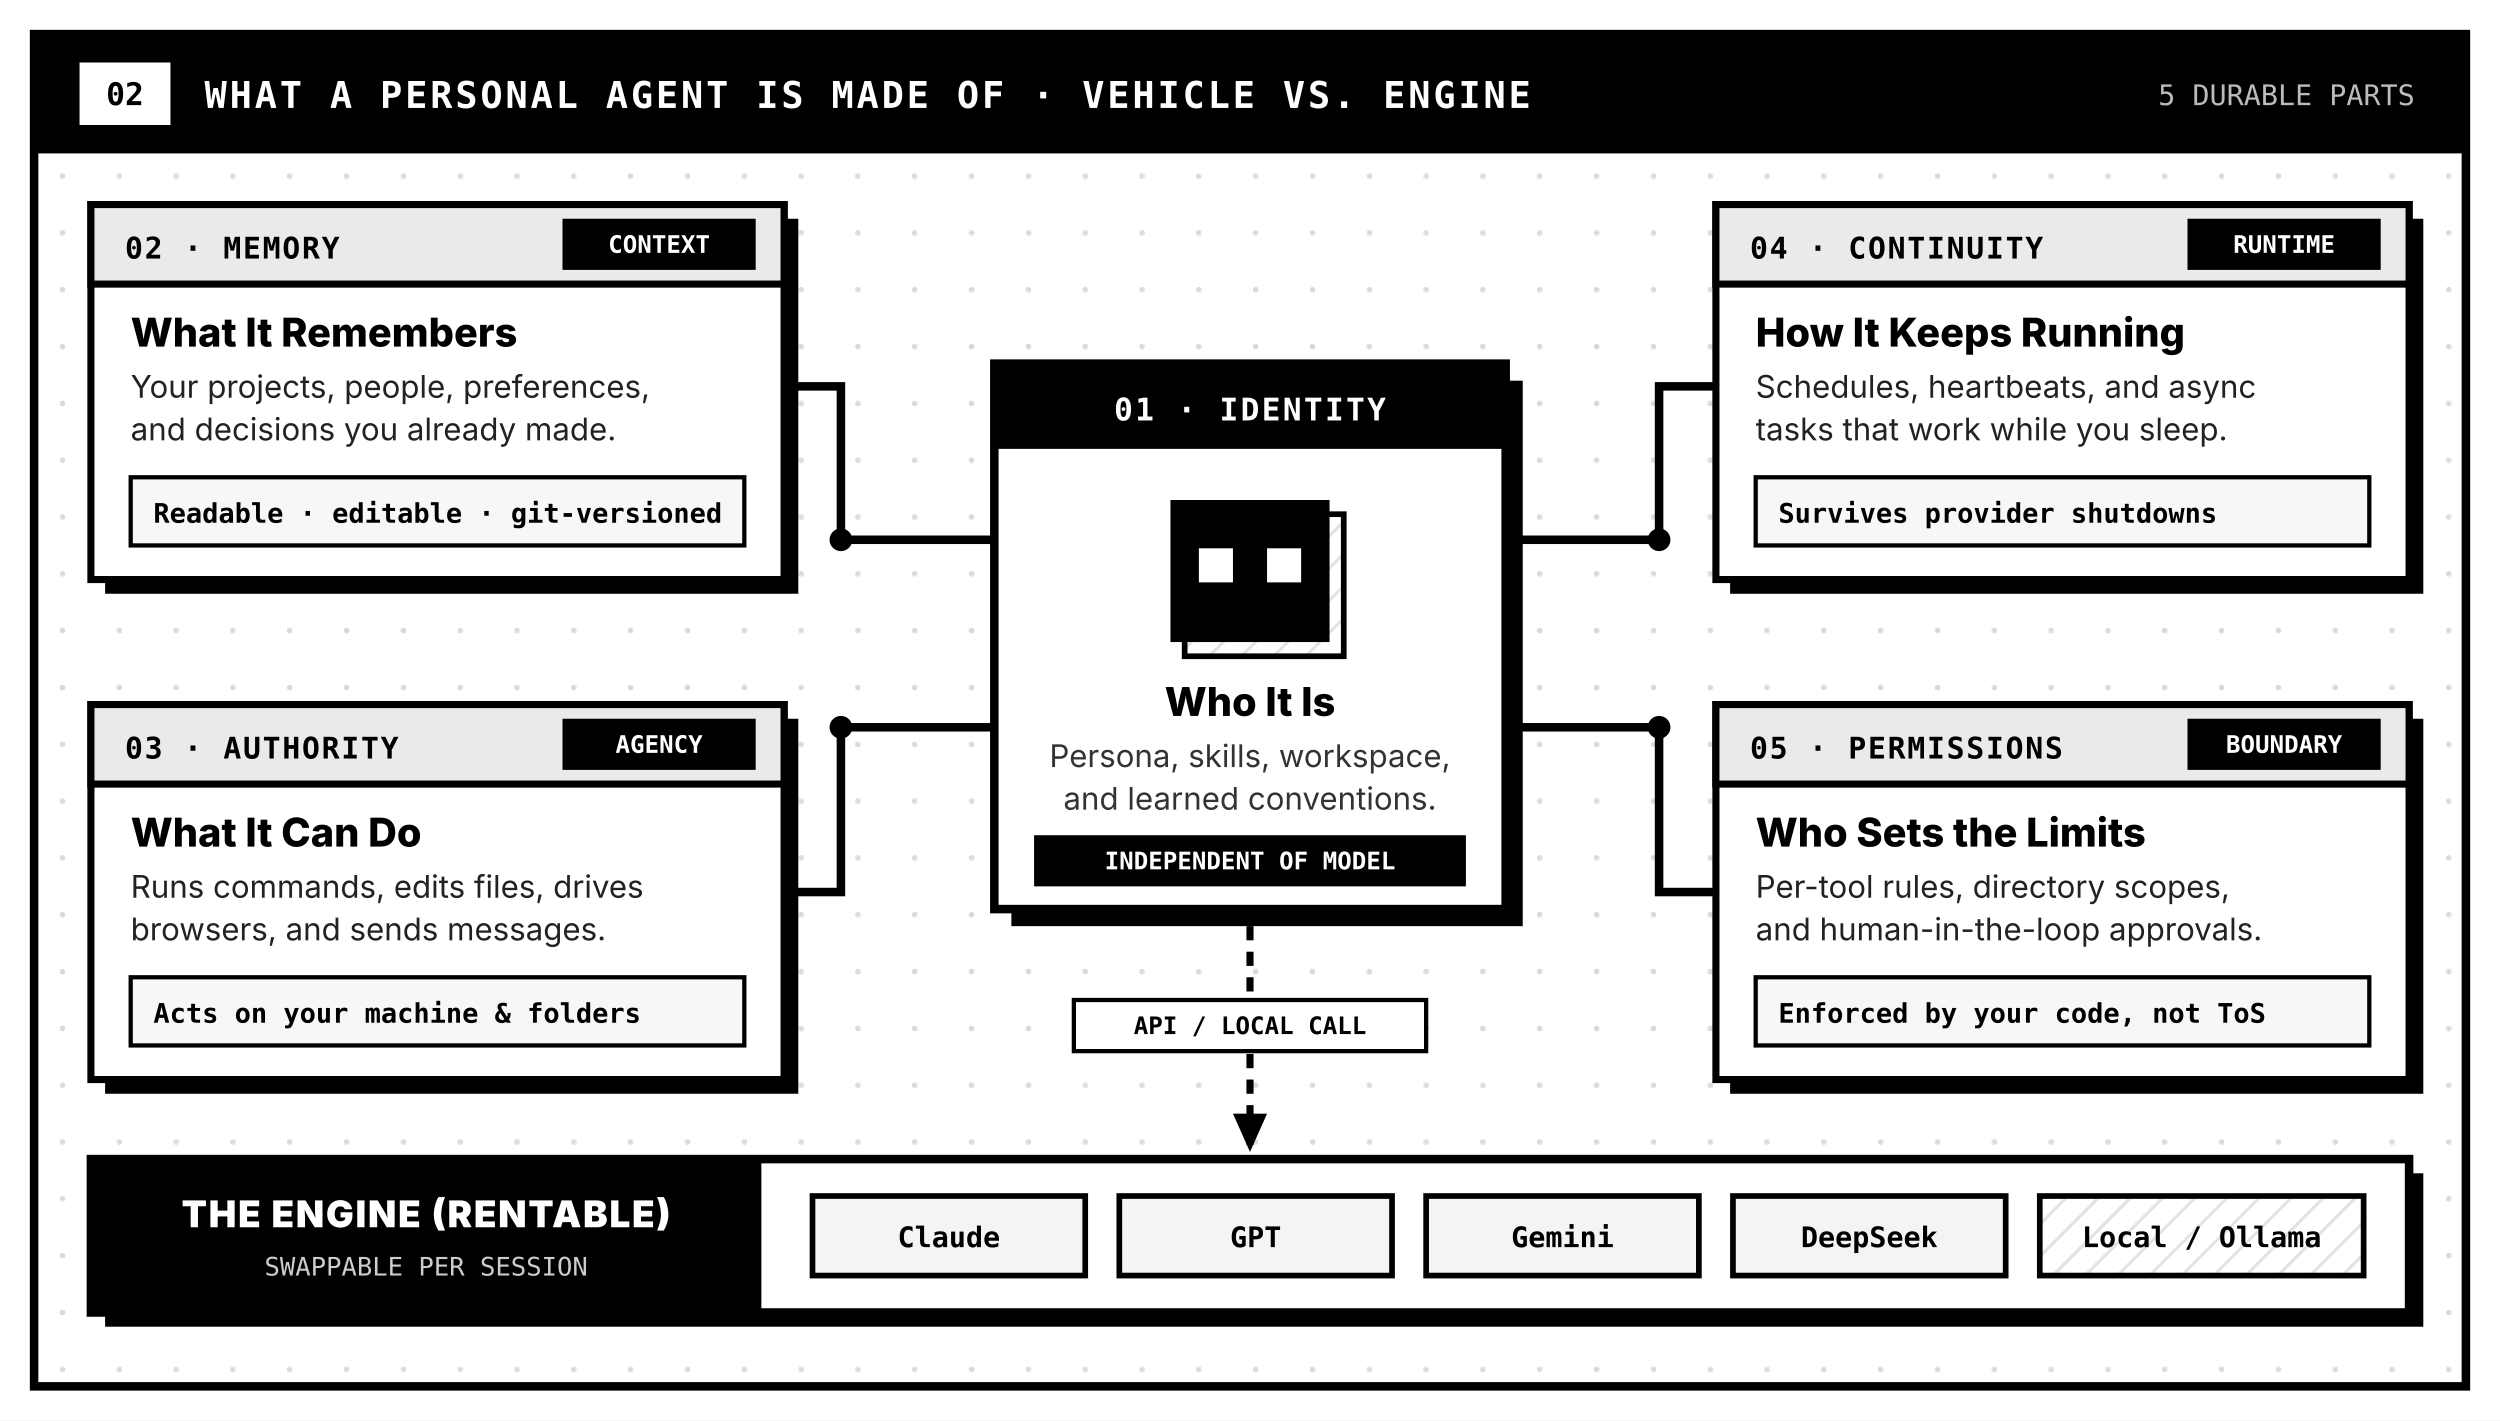
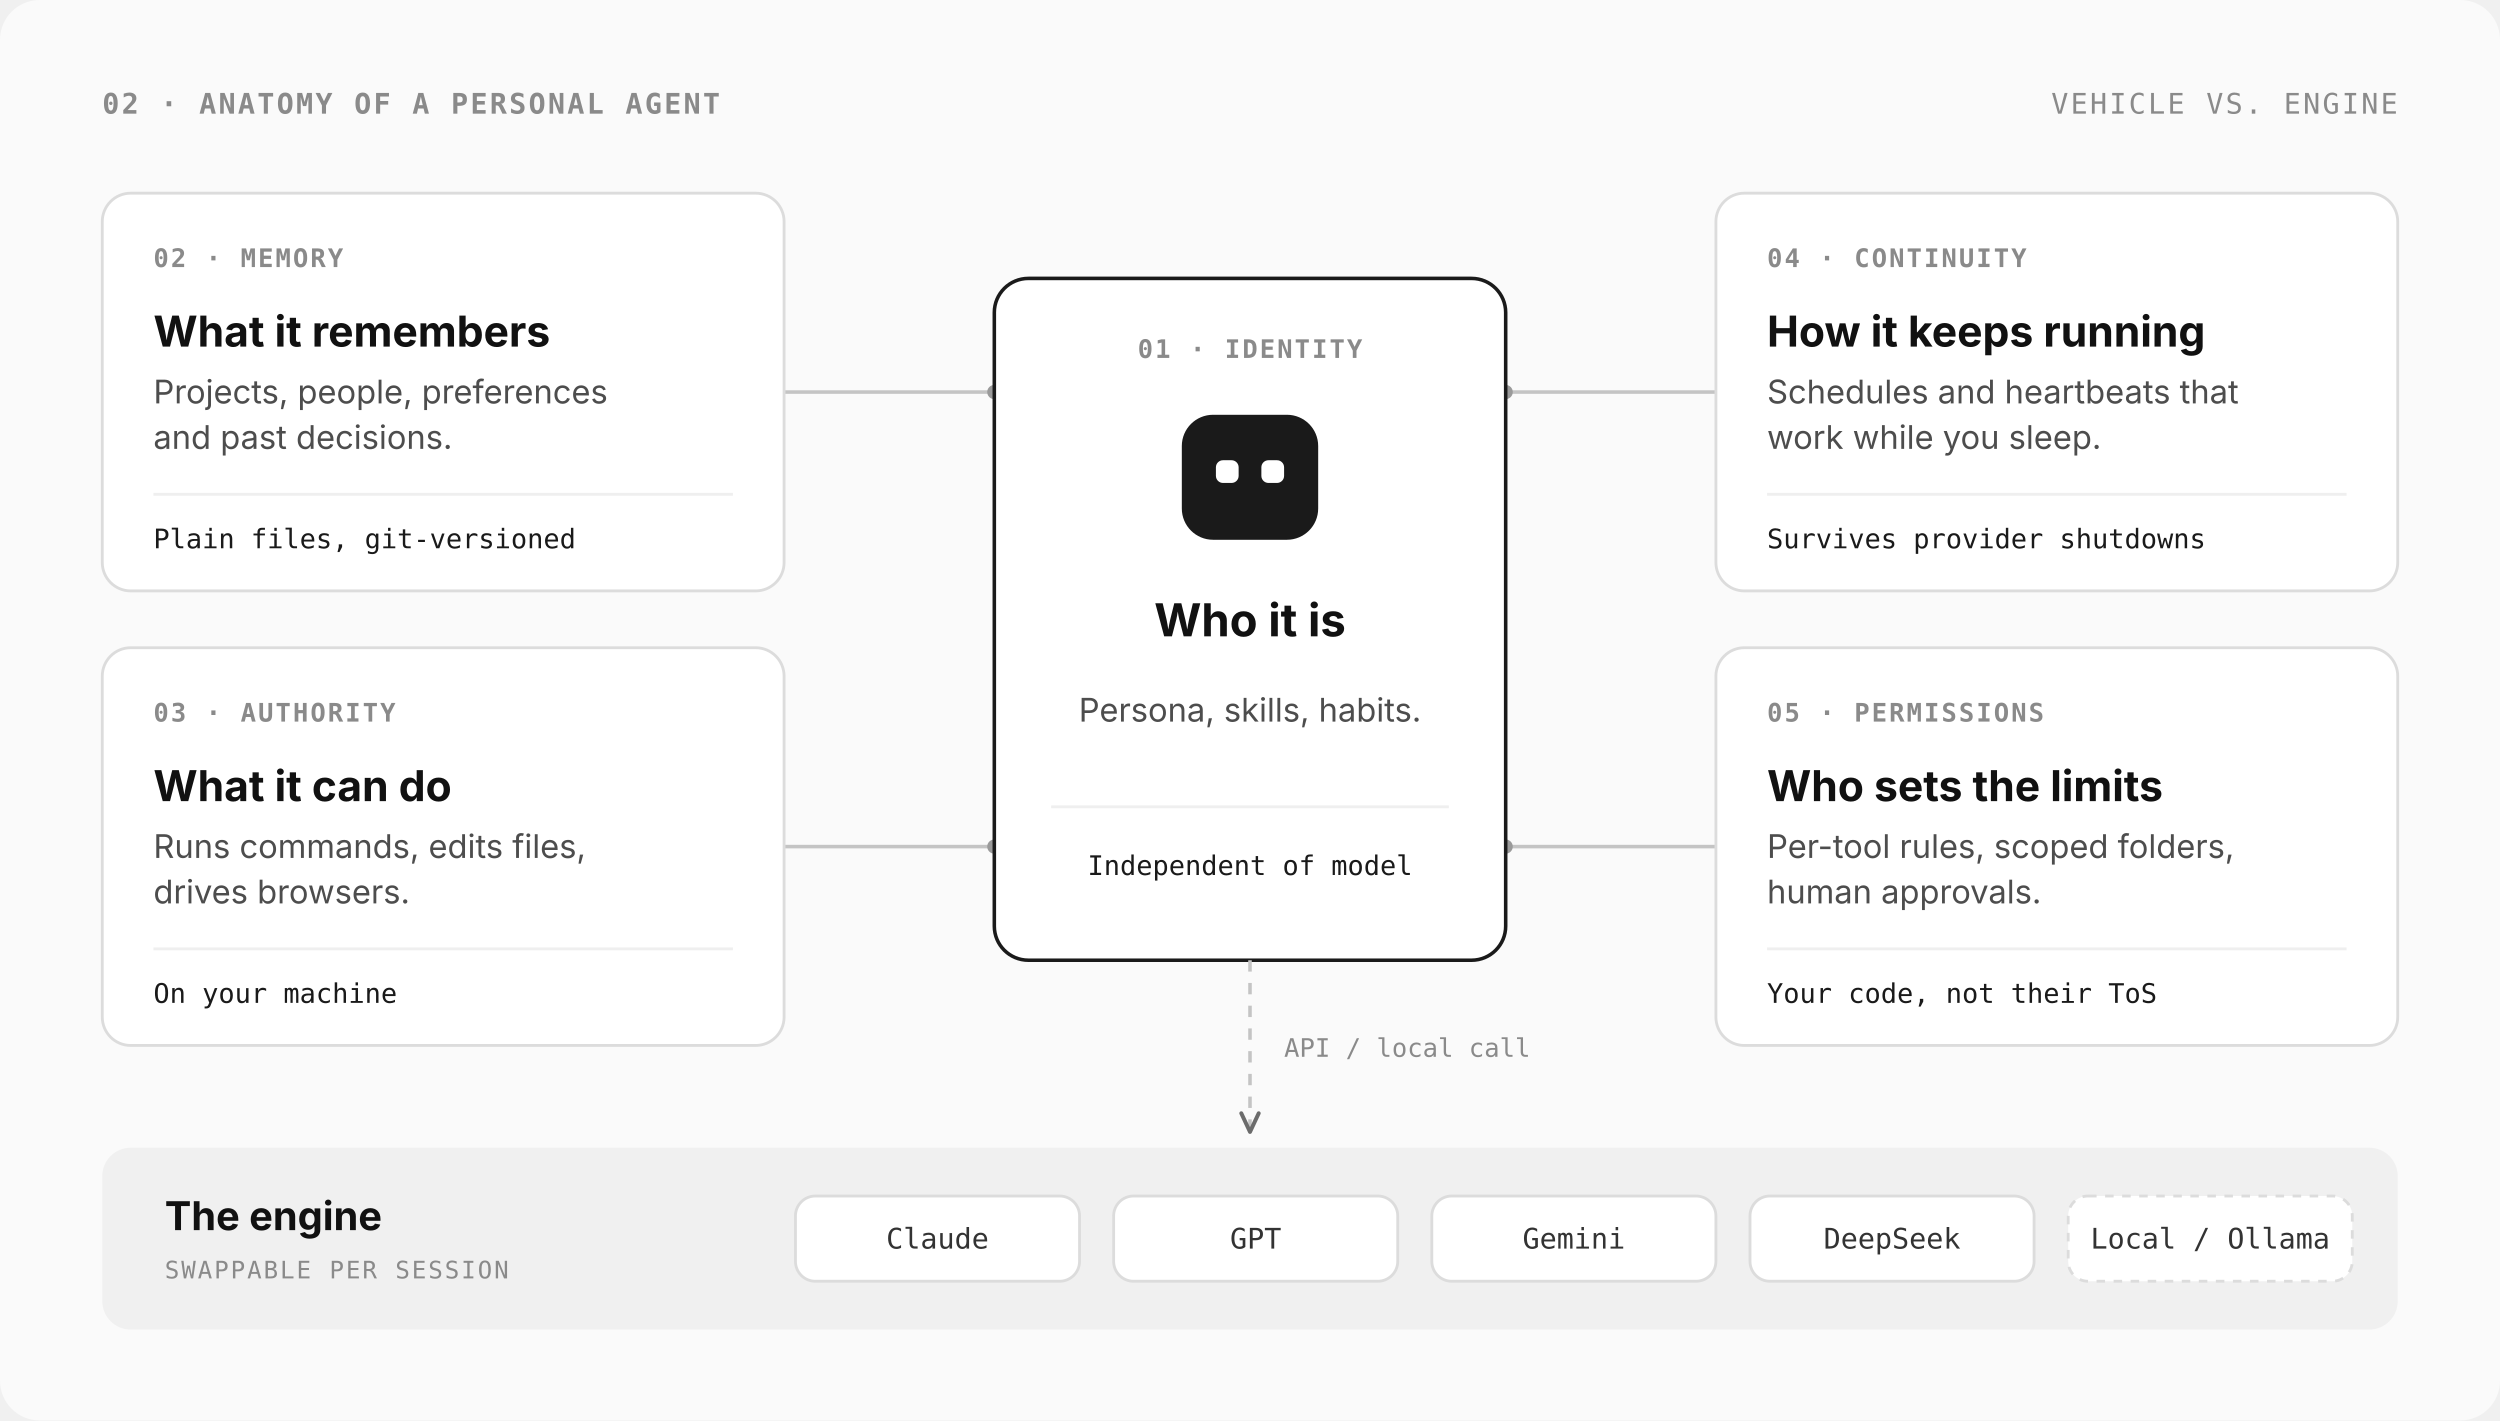
<svg xmlns="http://www.w3.org/2000/svg" viewBox="0 0 880 500" width="880" height="500" role="img" aria-label="Anatomy of a personal agent: Identity, Memory, Authority, Continuity, and Permissions form the vehicle you own, while the model underneath is a swappable engine.">
  <defs>
-     <pattern id="anat-grid" width="20" height="20" patternUnits="userSpaceOnUse">
-       <circle cx="2" cy="2" r="1" fill="#d8d8d8" />
-     </pattern>
-     <pattern id="anat-hatch" width="8" height="8" patternUnits="userSpaceOnUse" patternTransform="rotate(45)">
-       <line x1="0" y1="0" x2="0" y2="8" stroke="#dcdcdc" stroke-width="2" />
-     </pattern>
-     <marker id="anat-arrow" viewBox="0 0 10 10" refX="8" refY="5" markerWidth="6" markerHeight="6" orient="auto-start-reverse">
-       <path d="M 0 1 L 9 5 L 0 9 z" fill="#000000" />
+     <marker id="anat-arrow" viewBox="0 0 10 10" refX="8" refY="5" markerWidth="7" markerHeight="7" orient="auto-start-reverse">
+       <path d="M 1 1.5 L 8.5 5 L 1 8.5" fill="none" stroke="#6b6b6b" stroke-width="1.6" stroke-linecap="round" stroke-linejoin="round" />
    </marker>
  </defs>
  <style>
    .ui { font-family: -apple-system, BlinkMacSystemFont, "Inter", "Segoe UI", sans-serif; }
    .mono { font-family: "JetBrains Mono", ui-monospace, SFMono-Regular, Menlo, Consolas, monospace; }
-     .card { fill: #ffffff; stroke: #000000; stroke-width: 2.5; }
-     .card-heavy { fill: #ffffff; stroke: #000000; stroke-width: 3; }
-     .shadow { fill: #000000; }
+     .card { fill: #ffffff; stroke: #dcdcdc; stroke-width: 1; }
+     .card-em { fill: #ffffff; stroke: #1a1a1a; stroke-width: 1.25; }
+     .label { fill: #8a8a8a; letter-spacing: 0.08em; }
+     .tag { fill: #f2f2f2; }
+     .title { fill: #111111; font-weight: 650; }
+     .body { fill: #4d4d4d; }
+     .note { fill: #1a1a1a; }
+     .wire { fill: none; stroke: #c4c4c4; stroke-width: 1.25; }
  </style>
-   <rect x="0" y="0" width="880" height="500" fill="#ffffff" />
-   <rect x="12" y="12" width="856" height="476" fill="url(#anat-grid)" stroke="#000000" stroke-width="3" />
-   <rect x="12" y="12" width="856" height="42" fill="#000000" />
-   <rect x="28" y="22" width="32" height="22" fill="#ffffff" />
-   <text x="44" y="37" class="mono" font-size="11" font-weight="700" fill="#000000" text-anchor="middle">02</text>
-   <text x="72" y="38" class="mono" font-size="13" font-weight="700" fill="#ffffff" letter-spacing="1">WHAT A PERSONAL AGENT IS MADE OF · VEHICLE VS. ENGINE</text>
-   <text x="850" y="37" class="mono" font-size="10" fill="#bbbbbb" text-anchor="end">5 DURABLE PARTS</text>
-   <polyline points="350,190 296,190 296,136 276,136" fill="none" stroke="#000000" stroke-width="3" />
-   <circle cx="296" cy="190" r="4" fill="#000000" />
-   <polyline points="350,256 296,256 296,314 276,314" fill="none" stroke="#000000" stroke-width="3" />
-   <circle cx="296" cy="256" r="4" fill="#000000" />
-   <polyline points="530,190 584,190 584,136 604,136" fill="none" stroke="#000000" stroke-width="3" />
-   <circle cx="584" cy="190" r="4" fill="#000000" />
-   <polyline points="530,256 584,256 584,314 604,314" fill="none" stroke="#000000" stroke-width="3" />
-   <circle cx="584" cy="256" r="4" fill="#000000" />
-   <g transform="translate(350, 128)">
-     <rect x="6" y="6" width="180" height="192" class="shadow" />
-     <rect x="0" y="0" width="180" height="192" class="card-heavy" />
-     <rect x="0" y="0" width="180" height="30" fill="#000000" />
-     <text x="90" y="20" class="mono" font-size="11" font-weight="700" fill="#ffffff" text-anchor="middle" letter-spacing="0.8">01 · IDENTITY</text>
-     <g transform="translate(62, 48)">
-       <rect x="5" y="5" width="56" height="50" fill="url(#anat-hatch)" stroke="#000000" stroke-width="2" />
-       <rect x="0" y="0" width="56" height="50" fill="#000000" />
-       <rect x="10" y="17" width="12" height="12" fill="#ffffff" />
-       <rect x="34" y="17" width="12" height="12" fill="#ffffff" />
-     </g>
-     <text x="90" y="124" class="ui" font-size="14" font-weight="800" fill="#000000" text-anchor="middle">Who It Is</text>
-     <text x="90" y="142" class="ui" font-size="11" fill="#333333" text-anchor="middle">Persona, skills, workspace,</text>
-     <text x="90" y="157" class="ui" font-size="11" fill="#333333" text-anchor="middle">and learned conventions.</text>
-     <rect x="14" y="166" width="152" height="18" fill="#000000" />
-     <text x="90" y="178" class="mono" font-size="8.5" font-weight="700" fill="#ffffff" text-anchor="middle">INDEPENDENT OF MODEL</text>
+   <rect x="0" y="0" width="880" height="500" rx="14" fill="#fafafa" />
+   <text x="36" y="40" class="mono label" font-size="10" font-weight="600">02 · ANATOMY OF A PERSONAL AGENT</text>
+   <text x="844" y="40" class="mono label" font-size="10" text-anchor="end">VEHICLE VS. ENGINE</text>
+   <line x1="276" y1="138" x2="350" y2="138" class="wire" />
+   <line x1="276" y1="298" x2="350" y2="298" class="wire" />
+   <line x1="530" y1="138" x2="604" y2="138" class="wire" />
+   <line x1="530" y1="298" x2="604" y2="298" class="wire" />
+   <circle cx="350" cy="138" r="2.5" fill="#9a9a9a" />
+   <circle cx="350" cy="298" r="2.5" fill="#9a9a9a" />
+   <circle cx="530" cy="138" r="2.5" fill="#9a9a9a" />
+   <circle cx="530" cy="298" r="2.5" fill="#9a9a9a" />
+   <g transform="translate(36, 68)">
+     <rect width="240" height="140" rx="10" class="card" />
+     <text x="18" y="26" class="mono label" font-size="9" font-weight="600">02 · MEMORY</text>
+     <text x="18" y="54" class="ui title" font-size="15">What it remembers</text>
+     <text x="18" y="74" class="ui body" font-size="11.5">Projects, people, preferences</text>
+     <text x="18" y="90" class="ui body" font-size="11.5">and past decisions.</text>
+     <line x1="18" y1="106" x2="222" y2="106" stroke="#efefef" />
+     <text x="18" y="125" class="mono note" font-size="9.5">Plain files, git-versioned</text>
  </g>
-   <g transform="translate(32, 72)">
-     <rect x="5" y="5" width="244" height="132" class="shadow" />
-     <rect x="0" y="0" width="244" height="132" class="card" />
-     <rect x="0" y="0" width="244" height="28" fill="#eaeaea" stroke="#000000" stroke-width="2.5" />
-     <text x="12" y="19" class="mono" font-size="10.5" font-weight="700" fill="#000000" letter-spacing="0.6">02 · MEMORY</text>
-     <rect x="166" y="5" width="68" height="18" fill="#000000" />
-     <text x="200" y="17" class="mono" font-size="8.5" font-weight="700" fill="#ffffff" text-anchor="middle">CONTEXT</text>
-     <text x="14" y="50" class="ui" font-size="14" font-weight="800" fill="#000000">What It Remembers</text>
-     <text x="14" y="68" class="ui" font-size="11" fill="#222222">Your projects, people, preferences,</text>
-     <text x="14" y="83" class="ui" font-size="11" fill="#222222">and decisions you already made.</text>
-     <rect x="14" y="96" width="216" height="24" fill="#f7f7f7" stroke="#000000" stroke-width="1.5" />
-     <text x="22" y="112" class="mono" font-size="9.5" font-weight="700" fill="#000000">Readable · editable · git-versioned</text>
+   <g transform="translate(36, 228)">
+     <rect width="240" height="140" rx="10" class="card" />
+     <text x="18" y="26" class="mono label" font-size="9" font-weight="600">03 · AUTHORITY</text>
+     <text x="18" y="54" class="ui title" font-size="15">What it can do</text>
+     <text x="18" y="74" class="ui body" font-size="11.5">Runs commands, edits files,</text>
+     <text x="18" y="90" class="ui body" font-size="11.5">drives browsers.</text>
+     <line x1="18" y1="106" x2="222" y2="106" stroke="#efefef" />
+     <text x="18" y="125" class="mono note" font-size="9.5">On your machine</text>
  </g>
-   <g transform="translate(32, 248)">
-     <rect x="5" y="5" width="244" height="132" class="shadow" />
-     <rect x="0" y="0" width="244" height="132" class="card" />
-     <rect x="0" y="0" width="244" height="28" fill="#eaeaea" stroke="#000000" stroke-width="2.5" />
-     <text x="12" y="19" class="mono" font-size="10.5" font-weight="700" fill="#000000" letter-spacing="0.6">03 · AUTHORITY</text>
-     <rect x="166" y="5" width="68" height="18" fill="#000000" />
-     <text x="200" y="17" class="mono" font-size="8.5" font-weight="700" fill="#ffffff" text-anchor="middle">AGENCY</text>
-     <text x="14" y="50" class="ui" font-size="14" font-weight="800" fill="#000000">What It Can Do</text>
-     <text x="14" y="68" class="ui" font-size="11" fill="#222222">Runs commands, edits files, drives</text>
-     <text x="14" y="83" class="ui" font-size="11" fill="#222222">browsers, and sends messages.</text>
-     <rect x="14" y="96" width="216" height="24" fill="#f7f7f7" stroke="#000000" stroke-width="1.5" />
-     <text x="22" y="112" class="mono" font-size="9.5" font-weight="700" fill="#000000">Acts on your machine &amp; folders</text>
+   <g transform="translate(604, 68)">
+     <rect width="240" height="140" rx="10" class="card" />
+     <text x="18" y="26" class="mono label" font-size="9" font-weight="600">04 · CONTINUITY</text>
+     <text x="18" y="54" class="ui title" font-size="15">How it keeps running</text>
+     <text x="18" y="74" class="ui body" font-size="11.5">Schedules and heartbeats that</text>
+     <text x="18" y="90" class="ui body" font-size="11.5">work while you sleep.</text>
+     <line x1="18" y1="106" x2="222" y2="106" stroke="#efefef" />
+     <text x="18" y="125" class="mono note" font-size="9.5">Survives provider shutdowns</text>
  </g>
-   <g transform="translate(604, 72)">
-     <rect x="5" y="5" width="244" height="132" class="shadow" />
-     <rect x="0" y="0" width="244" height="132" class="card" />
-     <rect x="0" y="0" width="244" height="28" fill="#eaeaea" stroke="#000000" stroke-width="2.5" />
-     <text x="12" y="19" class="mono" font-size="10.5" font-weight="700" fill="#000000" letter-spacing="0.6">04 · CONTINUITY</text>
-     <rect x="166" y="5" width="68" height="18" fill="#000000" />
-     <text x="200" y="17" class="mono" font-size="8.5" font-weight="700" fill="#ffffff" text-anchor="middle">RUNTIME</text>
-     <text x="14" y="50" class="ui" font-size="14" font-weight="800" fill="#000000">How It Keeps Running</text>
-     <text x="14" y="68" class="ui" font-size="11" fill="#222222">Schedules, heartbeats, and async</text>
-     <text x="14" y="83" class="ui" font-size="11" fill="#222222">tasks that work while you sleep.</text>
-     <rect x="14" y="96" width="216" height="24" fill="#f7f7f7" stroke="#000000" stroke-width="1.5" />
-     <text x="22" y="112" class="mono" font-size="9.5" font-weight="700" fill="#000000">Survives provider shutdowns</text>
+   <g transform="translate(604, 228)">
+     <rect width="240" height="140" rx="10" class="card" />
+     <text x="18" y="26" class="mono label" font-size="9" font-weight="600">05 · PERMISSIONS</text>
+     <text x="18" y="54" class="ui title" font-size="15">Who sets the limits</text>
+     <text x="18" y="74" class="ui body" font-size="11.5">Per-tool rules, scoped folders,</text>
+     <text x="18" y="90" class="ui body" font-size="11.5">human approvals.</text>
+     <line x1="18" y1="106" x2="222" y2="106" stroke="#efefef" />
+     <text x="18" y="125" class="mono note" font-size="9.5">Your code, not their ToS</text>
  </g>
-   <g transform="translate(604, 248)">
-     <rect x="5" y="5" width="244" height="132" class="shadow" />
-     <rect x="0" y="0" width="244" height="132" class="card" />
-     <rect x="0" y="0" width="244" height="28" fill="#eaeaea" stroke="#000000" stroke-width="2.5" />
-     <text x="12" y="19" class="mono" font-size="10.5" font-weight="700" fill="#000000" letter-spacing="0.6">05 · PERMISSIONS</text>
-     <rect x="166" y="5" width="68" height="18" fill="#000000" />
-     <text x="200" y="17" class="mono" font-size="8.5" font-weight="700" fill="#ffffff" text-anchor="middle">BOUNDARY</text>
-     <text x="14" y="50" class="ui" font-size="14" font-weight="800" fill="#000000">Who Sets the Limits</text>
-     <text x="14" y="68" class="ui" font-size="11" fill="#222222">Per-tool rules, directory scopes,</text>
-     <text x="14" y="83" class="ui" font-size="11" fill="#222222">and human-in-the-loop approvals.</text>
-     <rect x="14" y="96" width="216" height="24" fill="#f7f7f7" stroke="#000000" stroke-width="1.5" />
-     <text x="22" y="112" class="mono" font-size="9.5" font-weight="700" fill="#000000">Enforced by your code, not ToS</text>
+   <g transform="translate(350, 98)">
+     <rect width="180" height="240" rx="12" class="card-em" />
+     <text x="90" y="28" class="mono label" font-size="9" font-weight="600" text-anchor="middle">01 · IDENTITY</text>
+     <rect x="66" y="48" width="48" height="44" rx="11" fill="#1a1a1a" />
+     <rect x="78" y="64" width="8" height="8" rx="2.5" fill="#ffffff" />
+     <rect x="94" y="64" width="8" height="8" rx="2.5" fill="#ffffff" />
+     <text x="90" y="126" class="ui title" font-size="16" text-anchor="middle">Who it is</text>
+     <text x="90" y="156" class="ui body" font-size="11.5" text-anchor="middle">Persona, skills, habits.</text>
+     <line x1="20" y1="186" x2="160" y2="186" stroke="#efefef" />
+     <text x="90" y="210" class="mono note" font-size="9.5" text-anchor="middle">Independent of model</text>
  </g>
-   <line x1="440" y1="326" x2="440" y2="404" stroke="#000000" stroke-width="2.5" stroke-dasharray="5 4" marker-end="url(#anat-arrow)" />
-   <rect x="378" y="352" width="124" height="18" fill="#ffffff" stroke="#000000" stroke-width="1.5" />
-   <text x="440" y="364" class="mono" font-size="8.5" font-weight="700" fill="#000000" text-anchor="middle">API / LOCAL CALL</text>
-   <g transform="translate(32, 408)">
-     <rect x="5" y="5" width="816" height="54" class="shadow" />
-     <rect x="0" y="0" width="816" height="54" class="card-heavy" />
-     <rect x="0" y="0" width="236" height="54" fill="#000000" />
-     <text x="118" y="24" class="ui" font-size="13" font-weight="900" fill="#ffffff" text-anchor="middle" letter-spacing="0.6">THE ENGINE (RENTABLE)</text>
-     <text x="118" y="41" class="mono" font-size="9" fill="#cccccc" text-anchor="middle">SWAPPABLE PER SESSION</text>
-     <g transform="translate(254, 13)">
-       <rect x="0" y="0" width="96" height="28" fill="#f4f4f4" stroke="#000000" stroke-width="2" />
-       <text x="48" y="18" class="mono" font-size="10" font-weight="700" fill="#000000" text-anchor="middle">Claude</text>
-       <rect x="108" y="0" width="96" height="28" fill="#f4f4f4" stroke="#000000" stroke-width="2" />
-       <text x="156" y="18" class="mono" font-size="10" font-weight="700" fill="#000000" text-anchor="middle">GPT</text>
-       <rect x="216" y="0" width="96" height="28" fill="#f4f4f4" stroke="#000000" stroke-width="2" />
-       <text x="264" y="18" class="mono" font-size="10" font-weight="700" fill="#000000" text-anchor="middle">Gemini</text>
-       <rect x="324" y="0" width="96" height="28" fill="#f4f4f4" stroke="#000000" stroke-width="2" />
-       <text x="372" y="18" class="mono" font-size="10" font-weight="700" fill="#000000" text-anchor="middle">DeepSeek</text>
-       <rect x="432" y="0" width="114" height="28" fill="url(#anat-hatch)" stroke="#000000" stroke-width="2" />
-       <text x="489" y="18" class="mono" font-size="10" font-weight="700" fill="#000000" text-anchor="middle">Local / Ollama</text>
+   <line x1="440" y1="338" x2="440" y2="398" class="wire" stroke="#8f8f8f" stroke-dasharray="4 4" marker-end="url(#anat-arrow)" />
+   <text x="452" y="372" class="mono" font-size="9" fill="#8a8a8a">API / local call</text>
+   <g transform="translate(36, 404)">
+     <rect width="808" height="64" rx="10" fill="#f0f0f0" />
+     <text x="22" y="29" class="ui title" font-size="14">The engine</text>
+     <text x="22" y="46" class="mono label" font-size="8.5">SWAPPABLE PER SESSION</text>
+     <g class="mono" font-size="10" fill="#333333" text-anchor="middle">
+       <rect x="244" y="17" width="100" height="30" rx="7" fill="#ffffff" stroke="#dcdcdc" />
+       <text x="294" y="35.5">Claude</text>
+       <rect x="356" y="17" width="100" height="30" rx="7" fill="#ffffff" stroke="#dcdcdc" />
+       <text x="406" y="35.5">GPT</text>
+       <rect x="468" y="17" width="100" height="30" rx="7" fill="#ffffff" stroke="#dcdcdc" />
+       <text x="518" y="35.5">Gemini</text>
+       <rect x="580" y="17" width="100" height="30" rx="7" fill="#ffffff" stroke="#dcdcdc" />
+       <text x="630" y="35.5">DeepSeek</text>
+       <rect x="692" y="17" width="100" height="30" rx="7" fill="#ffffff" stroke="#dcdcdc" stroke-dasharray="3 3" />
+       <text x="742" y="35.5">Local / Ollama</text>
    </g>
  </g>
</svg>
